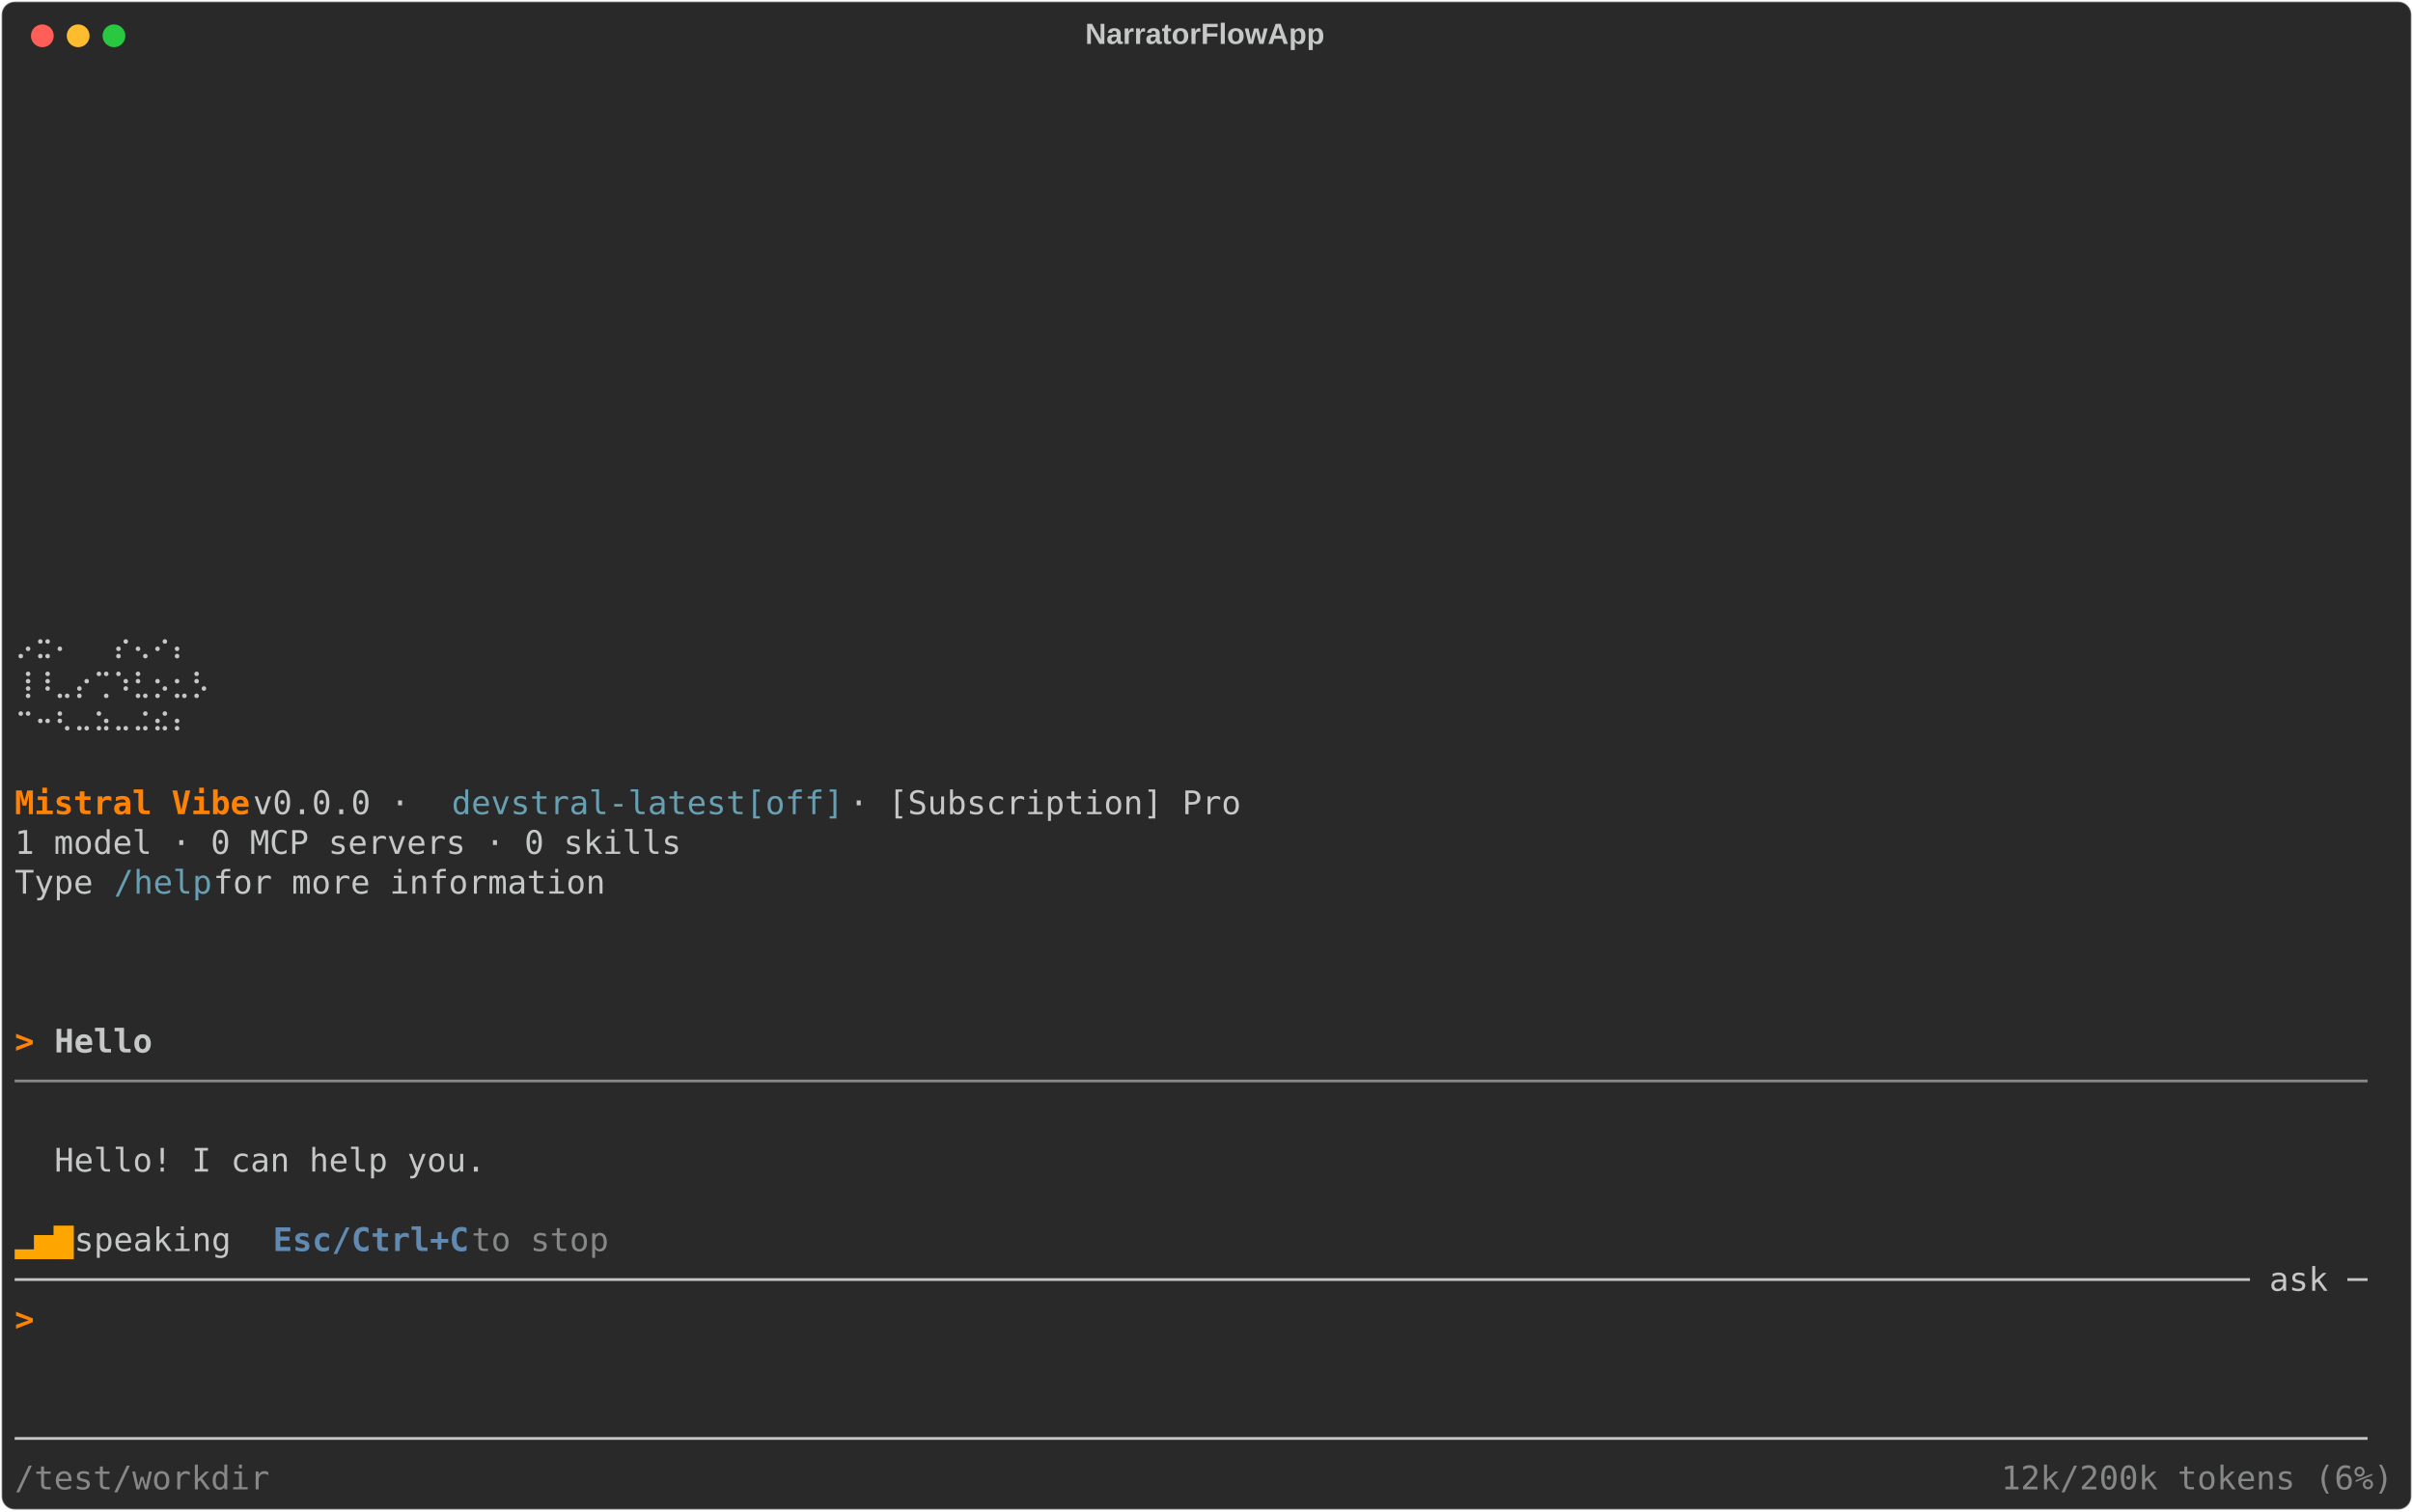
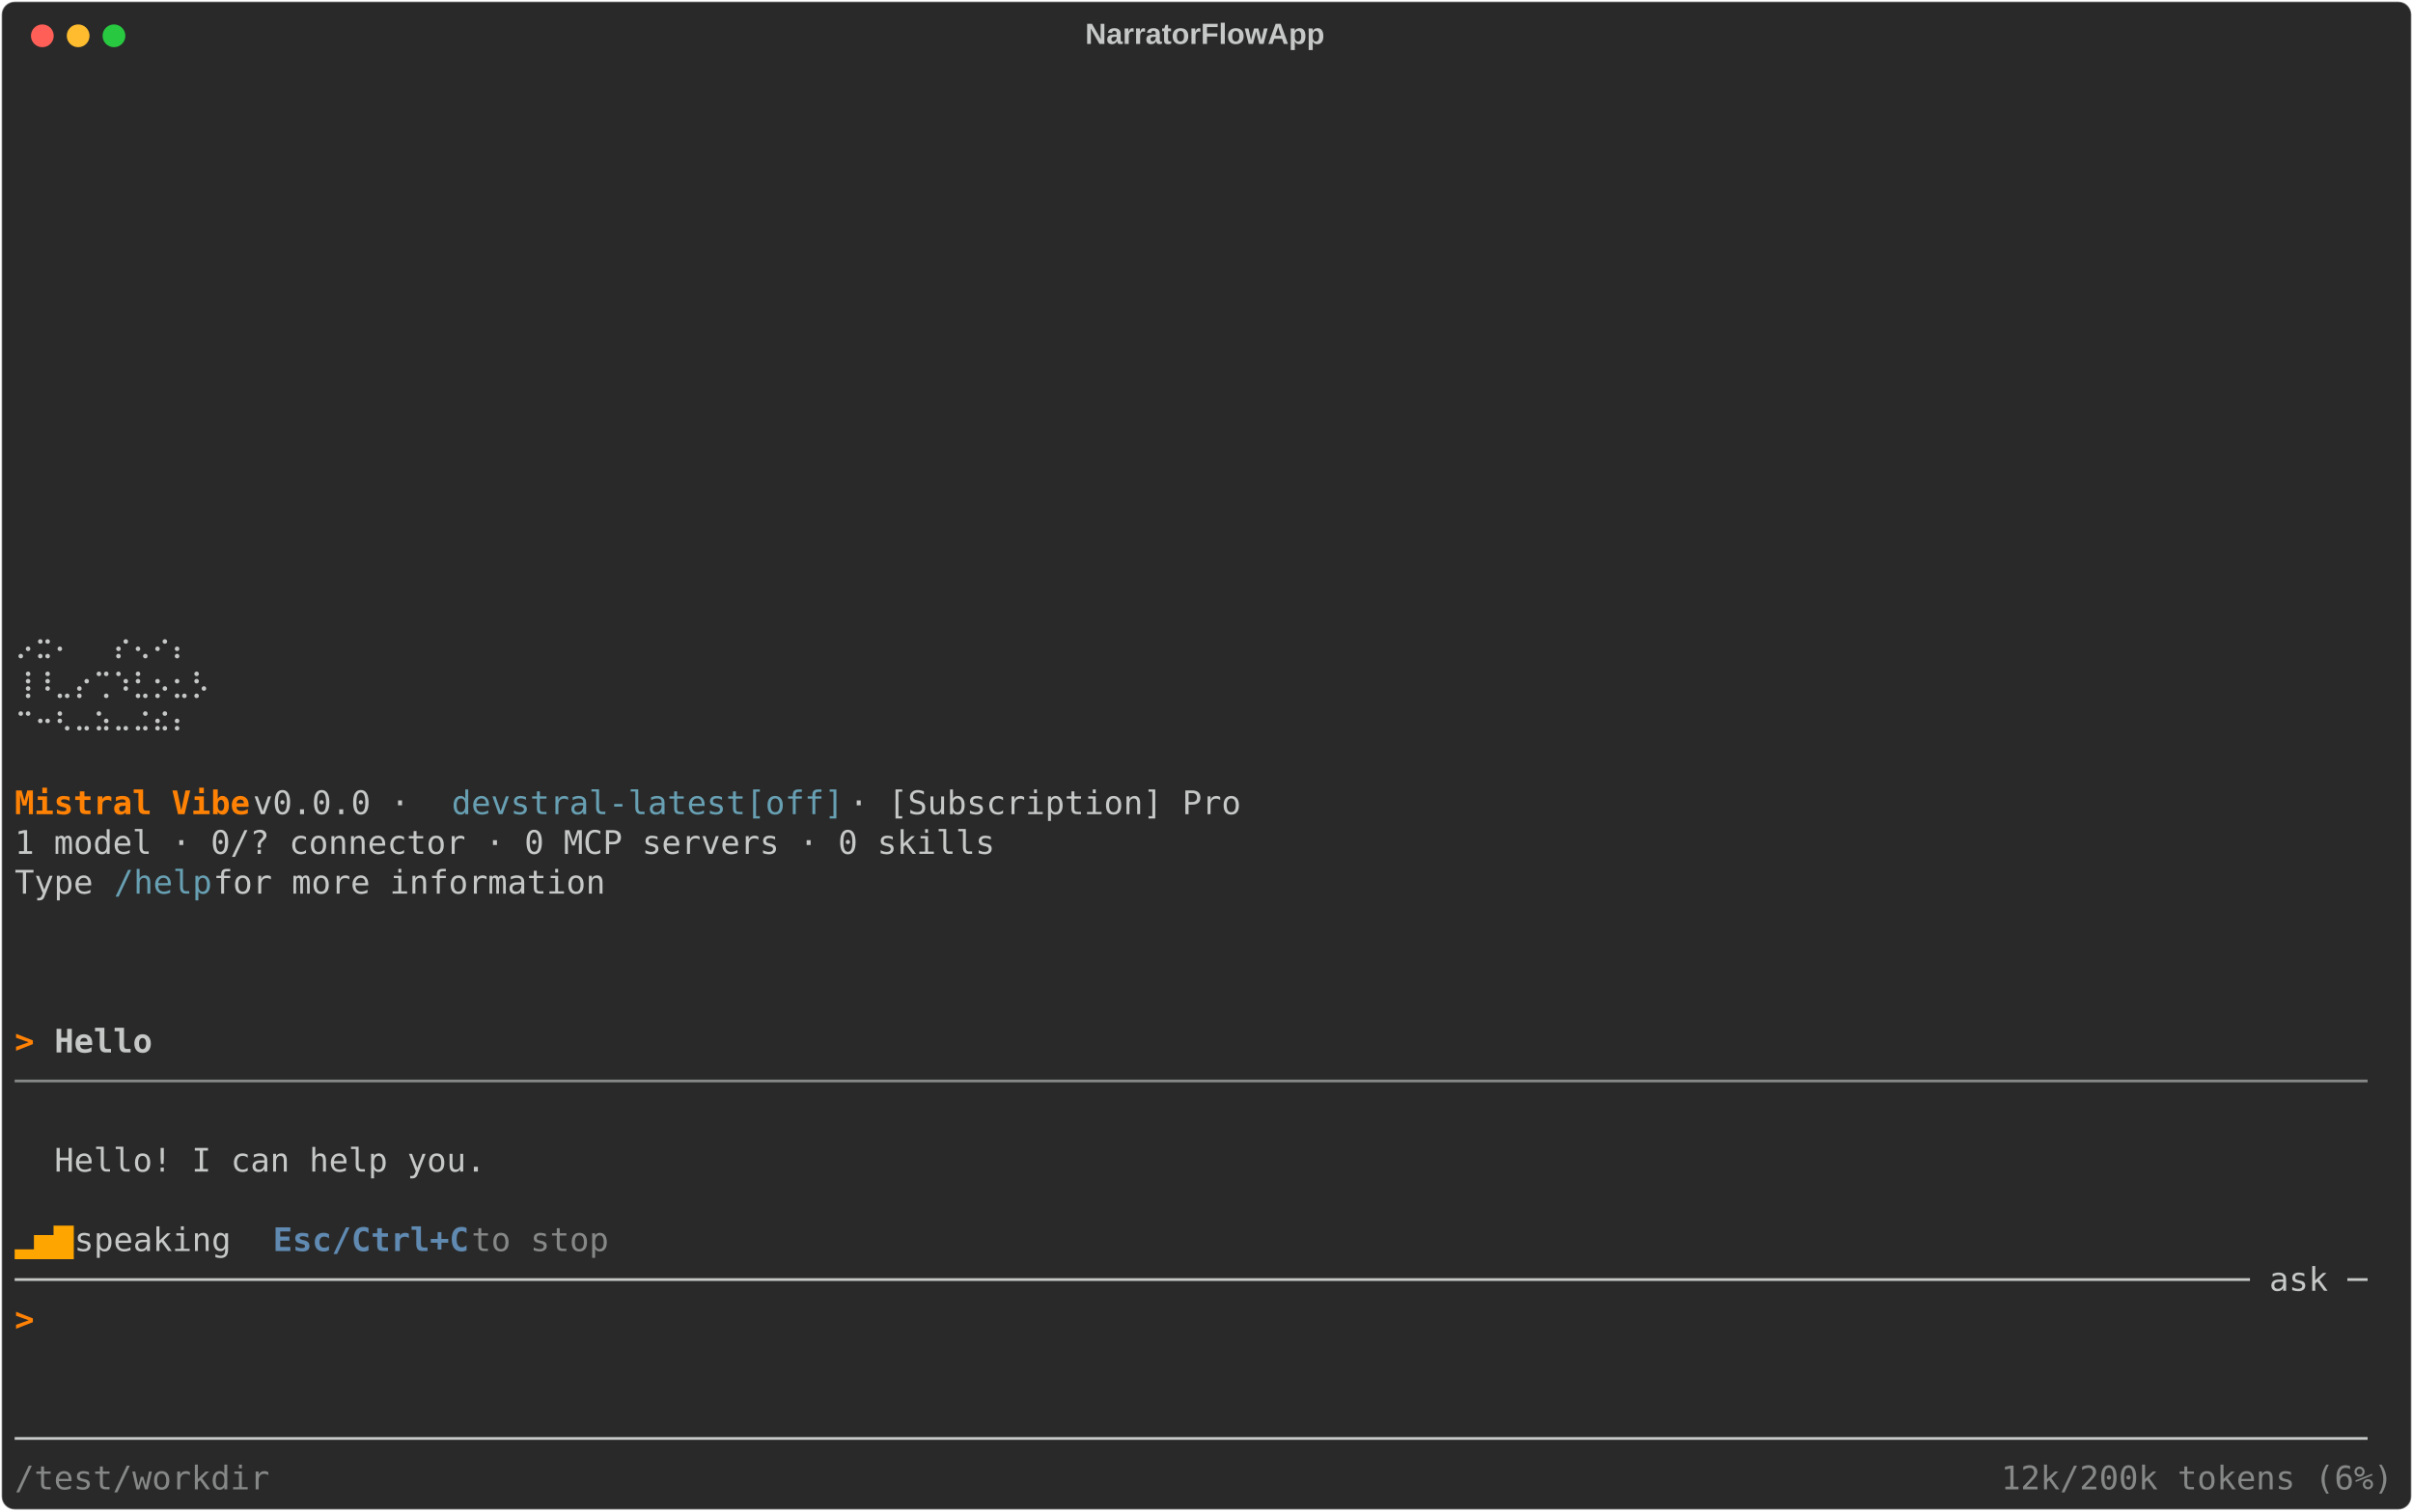
<svg xmlns="http://www.w3.org/2000/svg" class="rich-terminal" viewBox="0 0 1482 928.4">
  <style>

    @font-face {
        font-family: "Fira Code";
        src: local("FiraCode-Regular"),
                url("https://cdnjs.cloudflare.com/ajax/libs/firacode/6.2.0/woff2/FiraCode-Regular.woff2") format("woff2"),
                url("https://cdnjs.cloudflare.com/ajax/libs/firacode/6.2.0/woff/FiraCode-Regular.woff") format("woff");
        font-style: normal;
        font-weight: 400;
    }
    @font-face {
        font-family: "Fira Code";
        src: local("FiraCode-Bold"),
                url("https://cdnjs.cloudflare.com/ajax/libs/firacode/6.2.0/woff2/FiraCode-Bold.woff2") format("woff2"),
                url("https://cdnjs.cloudflare.com/ajax/libs/firacode/6.2.0/woff/FiraCode-Bold.woff") format("woff");
        font-style: bold;
        font-weight: 700;
    }

    .terminal-matrix {
        font-family: Fira Code, monospace;
        font-size: 20px;
        line-height: 24.4px;
        font-variant-east-asian: full-width;
    }

    .terminal-title {
        font-size: 18px;
        font-weight: bold;
        font-family: arial;
    }

    .terminal-r1 { fill: #c5c8c6 }
.terminal-r2 { fill: #ff8205;font-weight: bold }
.terminal-r3 { fill: #68a0b3 }
.terminal-r4 { fill: #c5c8c6;font-weight: bold }
.terminal-r5 { fill: #868887 }
.terminal-r6 { fill: #ffa500;font-weight: bold }
.terminal-r7 { fill: #608ab1;font-weight: bold }
    </style>
  <defs>
    <clipPath id="terminal-clip-terminal">
      <rect x="0" y="0" width="1463.0" height="877.4" />
    </clipPath>
    <clipPath id="terminal-line-0">
      <rect x="0" y="1.5" width="1464" height="24.65" />
    </clipPath>
    <clipPath id="terminal-line-1">
      <rect x="0" y="25.9" width="1464" height="24.65" />
    </clipPath>
    <clipPath id="terminal-line-2">
      <rect x="0" y="50.3" width="1464" height="24.65" />
    </clipPath>
    <clipPath id="terminal-line-3">
      <rect x="0" y="74.7" width="1464" height="24.65" />
    </clipPath>
    <clipPath id="terminal-line-4">
      <rect x="0" y="99.1" width="1464" height="24.65" />
    </clipPath>
    <clipPath id="terminal-line-5">
      <rect x="0" y="123.5" width="1464" height="24.65" />
    </clipPath>
    <clipPath id="terminal-line-6">
      <rect x="0" y="147.9" width="1464" height="24.65" />
    </clipPath>
    <clipPath id="terminal-line-7">
      <rect x="0" y="172.3" width="1464" height="24.65" />
    </clipPath>
    <clipPath id="terminal-line-8">
      <rect x="0" y="196.7" width="1464" height="24.65" />
    </clipPath>
    <clipPath id="terminal-line-9">
      <rect x="0" y="221.1" width="1464" height="24.65" />
    </clipPath>
    <clipPath id="terminal-line-10">
      <rect x="0" y="245.5" width="1464" height="24.65" />
    </clipPath>
    <clipPath id="terminal-line-11">
      <rect x="0" y="269.9" width="1464" height="24.65" />
    </clipPath>
    <clipPath id="terminal-line-12">
      <rect x="0" y="294.3" width="1464" height="24.65" />
    </clipPath>
    <clipPath id="terminal-line-13">
      <rect x="0" y="318.7" width="1464" height="24.65" />
    </clipPath>
    <clipPath id="terminal-line-14">
      <rect x="0" y="343.1" width="1464" height="24.65" />
    </clipPath>
    <clipPath id="terminal-line-15">
      <rect x="0" y="367.5" width="1464" height="24.65" />
    </clipPath>
    <clipPath id="terminal-line-16">
      <rect x="0" y="391.9" width="1464" height="24.65" />
    </clipPath>
    <clipPath id="terminal-line-17">
      <rect x="0" y="416.3" width="1464" height="24.65" />
    </clipPath>
    <clipPath id="terminal-line-18">
      <rect x="0" y="440.7" width="1464" height="24.65" />
    </clipPath>
    <clipPath id="terminal-line-19">
      <rect x="0" y="465.1" width="1464" height="24.65" />
    </clipPath>
    <clipPath id="terminal-line-20">
      <rect x="0" y="489.5" width="1464" height="24.65" />
    </clipPath>
    <clipPath id="terminal-line-21">
      <rect x="0" y="513.9" width="1464" height="24.65" />
    </clipPath>
    <clipPath id="terminal-line-22">
      <rect x="0" y="538.3" width="1464" height="24.65" />
    </clipPath>
    <clipPath id="terminal-line-23">
      <rect x="0" y="562.7" width="1464" height="24.65" />
    </clipPath>
    <clipPath id="terminal-line-24">
      <rect x="0" y="587.1" width="1464" height="24.65" />
    </clipPath>
    <clipPath id="terminal-line-25">
      <rect x="0" y="611.5" width="1464" height="24.65" />
    </clipPath>
    <clipPath id="terminal-line-26">
      <rect x="0" y="635.9" width="1464" height="24.65" />
    </clipPath>
    <clipPath id="terminal-line-27">
      <rect x="0" y="660.3" width="1464" height="24.65" />
    </clipPath>
    <clipPath id="terminal-line-28">
      <rect x="0" y="684.7" width="1464" height="24.65" />
    </clipPath>
    <clipPath id="terminal-line-29">
      <rect x="0" y="709.1" width="1464" height="24.65" />
    </clipPath>
    <clipPath id="terminal-line-30">
      <rect x="0" y="733.5" width="1464" height="24.65" />
    </clipPath>
    <clipPath id="terminal-line-31">
      <rect x="0" y="757.9" width="1464" height="24.65" />
    </clipPath>
    <clipPath id="terminal-line-32">
      <rect x="0" y="782.3" width="1464" height="24.65" />
    </clipPath>
    <clipPath id="terminal-line-33">
      <rect x="0" y="806.7" width="1464" height="24.65" />
    </clipPath>
    <clipPath id="terminal-line-34">
      <rect x="0" y="831.1" width="1464" height="24.65" />
    </clipPath>
  </defs>
  <rect fill="#292929" stroke="rgba(255,255,255,0.35)" stroke-width="1" x="1" y="1" width="1480" height="926.4" rx="8" />
  <text class="terminal-title" fill="#c5c8c6" text-anchor="middle" x="740" y="27">NarratorFlowApp</text>
  <g transform="translate(26,22)">
    <circle cx="0" cy="0" r="7" fill="#ff5f57" />
    <circle cx="22" cy="0" r="7" fill="#febc2e" />
    <circle cx="44" cy="0" r="7" fill="#28c840" />
  </g>
  <g transform="translate(9, 41)" clip-path="url(#terminal-clip-terminal)">
    <g class="terminal-matrix">
      <text class="terminal-r1" x="1464" y="20" textLength="12.2" clip-path="url(#terminal-line-0)">
</text>
      <text class="terminal-r1" x="1464" y="44.4" textLength="12.2" clip-path="url(#terminal-line-1)">
</text>
      <text class="terminal-r1" x="1464" y="68.8" textLength="12.2" clip-path="url(#terminal-line-2)">
</text>
      <text class="terminal-r1" x="1464" y="93.2" textLength="12.2" clip-path="url(#terminal-line-3)">
</text>
      <text class="terminal-r1" x="1464" y="117.6" textLength="12.2" clip-path="url(#terminal-line-4)">
</text>
      <text class="terminal-r1" x="1464" y="142" textLength="12.2" clip-path="url(#terminal-line-5)">
</text>
      <text class="terminal-r1" x="1464" y="166.4" textLength="12.2" clip-path="url(#terminal-line-6)">
</text>
      <text class="terminal-r1" x="1464" y="190.8" textLength="12.2" clip-path="url(#terminal-line-7)">
</text>
      <text class="terminal-r1" x="1464" y="215.2" textLength="12.2" clip-path="url(#terminal-line-8)">
</text>
      <text class="terminal-r1" x="1464" y="239.6" textLength="12.2" clip-path="url(#terminal-line-9)">
</text>
      <text class="terminal-r1" x="1464" y="264" textLength="12.2" clip-path="url(#terminal-line-10)">
</text>
      <text class="terminal-r1" x="1464" y="288.4" textLength="12.2" clip-path="url(#terminal-line-11)">
</text>
      <text class="terminal-r1" x="1464" y="312.8" textLength="12.2" clip-path="url(#terminal-line-12)">
</text>
      <text class="terminal-r1" x="1464" y="337.2" textLength="12.2" clip-path="url(#terminal-line-13)">
</text>
      <text class="terminal-r1" x="0" y="361.6" textLength="134.2" clip-path="url(#terminal-line-14)">  ⡠⣒⠄  ⡔⢄⠔⡄</text>
      <text class="terminal-r1" x="1464" y="361.6" textLength="12.2" clip-path="url(#terminal-line-14)">
</text>
      <text class="terminal-r1" x="0" y="386" textLength="134.2" clip-path="url(#terminal-line-15)"> ⢸⠸⣀⡔⢉⠱⣃⡢⣂⡣</text>
      <text class="terminal-r1" x="1464" y="386" textLength="12.2" clip-path="url(#terminal-line-15)">
</text>
      <text class="terminal-r1" x="0" y="410.4" textLength="134.2" clip-path="url(#terminal-line-16)">  ⠉⠒⠣⠤⠵⠤⠬⠮⠆</text>
      <text class="terminal-r1" x="1464" y="410.4" textLength="12.2" clip-path="url(#terminal-line-16)">
</text>
      <text class="terminal-r1" x="1464" y="434.8" textLength="12.2" clip-path="url(#terminal-line-17)">
</text>
      <text class="terminal-r2" x="0" y="459.2" textLength="146.4" clip-path="url(#terminal-line-18)">Mistral Vibe</text>
      <text class="terminal-r1" x="146.4" y="459.2" textLength="122" clip-path="url(#terminal-line-18)"> v0.0.0 · </text>
      <text class="terminal-r3" x="268.4" y="459.2" textLength="244" clip-path="url(#terminal-line-18)">devstral-latest[off]</text>
      <text class="terminal-r1" x="512.4" y="459.2" textLength="256.2" clip-path="url(#terminal-line-18)"> · [Subscription] Pro</text>
      <text class="terminal-r1" x="1464" y="459.2" textLength="12.2" clip-path="url(#terminal-line-18)">
</text>
-       <text class="terminal-r1" x="0" y="483.6" textLength="414.8" clip-path="url(#terminal-line-19)">1 model · 0 MCP servers · 0 skills</text>
+       <text class="terminal-r1" x="0" y="483.6" textLength="610" clip-path="url(#terminal-line-19)">1 model · 0/? connector · 0 MCP servers · 0 skills</text>
      <text class="terminal-r1" x="1464" y="483.6" textLength="12.2" clip-path="url(#terminal-line-19)">
</text>
      <text class="terminal-r1" x="0" y="508" textLength="61" clip-path="url(#terminal-line-20)">Type </text>
      <text class="terminal-r3" x="61" y="508" textLength="61" clip-path="url(#terminal-line-20)">/help</text>
      <text class="terminal-r1" x="122" y="508" textLength="256.2" clip-path="url(#terminal-line-20)"> for more information</text>
      <text class="terminal-r1" x="1464" y="508" textLength="12.2" clip-path="url(#terminal-line-20)">
</text>
      <text class="terminal-r1" x="1464" y="532.4" textLength="12.2" clip-path="url(#terminal-line-21)">
</text>
      <text class="terminal-r1" x="1464" y="556.8" textLength="12.2" clip-path="url(#terminal-line-22)">
</text>
      <text class="terminal-r1" x="1464" y="581.2" textLength="12.2" clip-path="url(#terminal-line-23)">
</text>
      <text class="terminal-r2" x="0" y="605.6" textLength="24.4" clip-path="url(#terminal-line-24)">&gt; </text>
      <text class="terminal-r4" x="24.4" y="605.6" textLength="61" clip-path="url(#terminal-line-24)">Hello</text>
      <text class="terminal-r1" x="1464" y="605.6" textLength="12.2" clip-path="url(#terminal-line-24)">
</text>
      <text class="terminal-r5" x="0" y="630" textLength="1464" clip-path="url(#terminal-line-25)">────────────────────────────────────────────────────────────────────────────────────────────────────────────────────────</text>
      <text class="terminal-r1" x="1464" y="630" textLength="12.2" clip-path="url(#terminal-line-25)">
</text>
      <text class="terminal-r1" x="1464" y="654.4" textLength="12.2" clip-path="url(#terminal-line-26)">
</text>
      <text class="terminal-r1" x="24.4" y="678.8" textLength="268.4" clip-path="url(#terminal-line-27)">Hello! I can help you.</text>
      <text class="terminal-r1" x="1464" y="678.8" textLength="12.2" clip-path="url(#terminal-line-27)">
</text>
      <text class="terminal-r1" x="1464" y="703.2" textLength="12.2" clip-path="url(#terminal-line-28)">
</text>
      <text class="terminal-r6" x="0" y="727.6" textLength="36.6" clip-path="url(#terminal-line-29)">▂▅▇</text>
      <text class="terminal-r1" x="36.6" y="727.6" textLength="122" clip-path="url(#terminal-line-29)"> speaking </text>
      <text class="terminal-r7" x="158.6" y="727.6" textLength="122" clip-path="url(#terminal-line-29)">Esc/Ctrl+C</text>
      <text class="terminal-r5" x="280.6" y="727.6" textLength="97.6" clip-path="url(#terminal-line-29)"> to stop</text>
      <text class="terminal-r1" x="1464" y="727.6" textLength="12.2" clip-path="url(#terminal-line-29)">
</text>
      <text class="terminal-r1" x="0" y="752" textLength="1464" clip-path="url(#terminal-line-30)">────────────────────────────────────────────────────────────────────────────────────────────────────────────────── ask ─</text>
      <text class="terminal-r1" x="1464" y="752" textLength="12.2" clip-path="url(#terminal-line-30)">
</text>
      <text class="terminal-r2" x="0" y="776.4" textLength="12.2" clip-path="url(#terminal-line-31)">&gt;</text>
      <text class="terminal-r1" x="1464" y="776.4" textLength="12.2" clip-path="url(#terminal-line-31)">
</text>
      <text class="terminal-r1" x="1464" y="800.8" textLength="12.2" clip-path="url(#terminal-line-32)">
</text>
      <text class="terminal-r1" x="1464" y="825.2" textLength="12.2" clip-path="url(#terminal-line-33)">
</text>
      <text class="terminal-r1" x="0" y="849.6" textLength="1464" clip-path="url(#terminal-line-34)">────────────────────────────────────────────────────────────────────────────────────────────────────────────────────────</text>
      <text class="terminal-r1" x="1464" y="849.6" textLength="12.2" clip-path="url(#terminal-line-34)">
</text>
      <text class="terminal-r5" x="0" y="874" textLength="158.6" clip-path="url(#terminal-line-35)">/test/workdir</text>
      <text class="terminal-r5" x="1220" y="874" textLength="244" clip-path="url(#terminal-line-35)">12k/200k tokens (6%)</text>
    </g>
  </g>
</svg>
